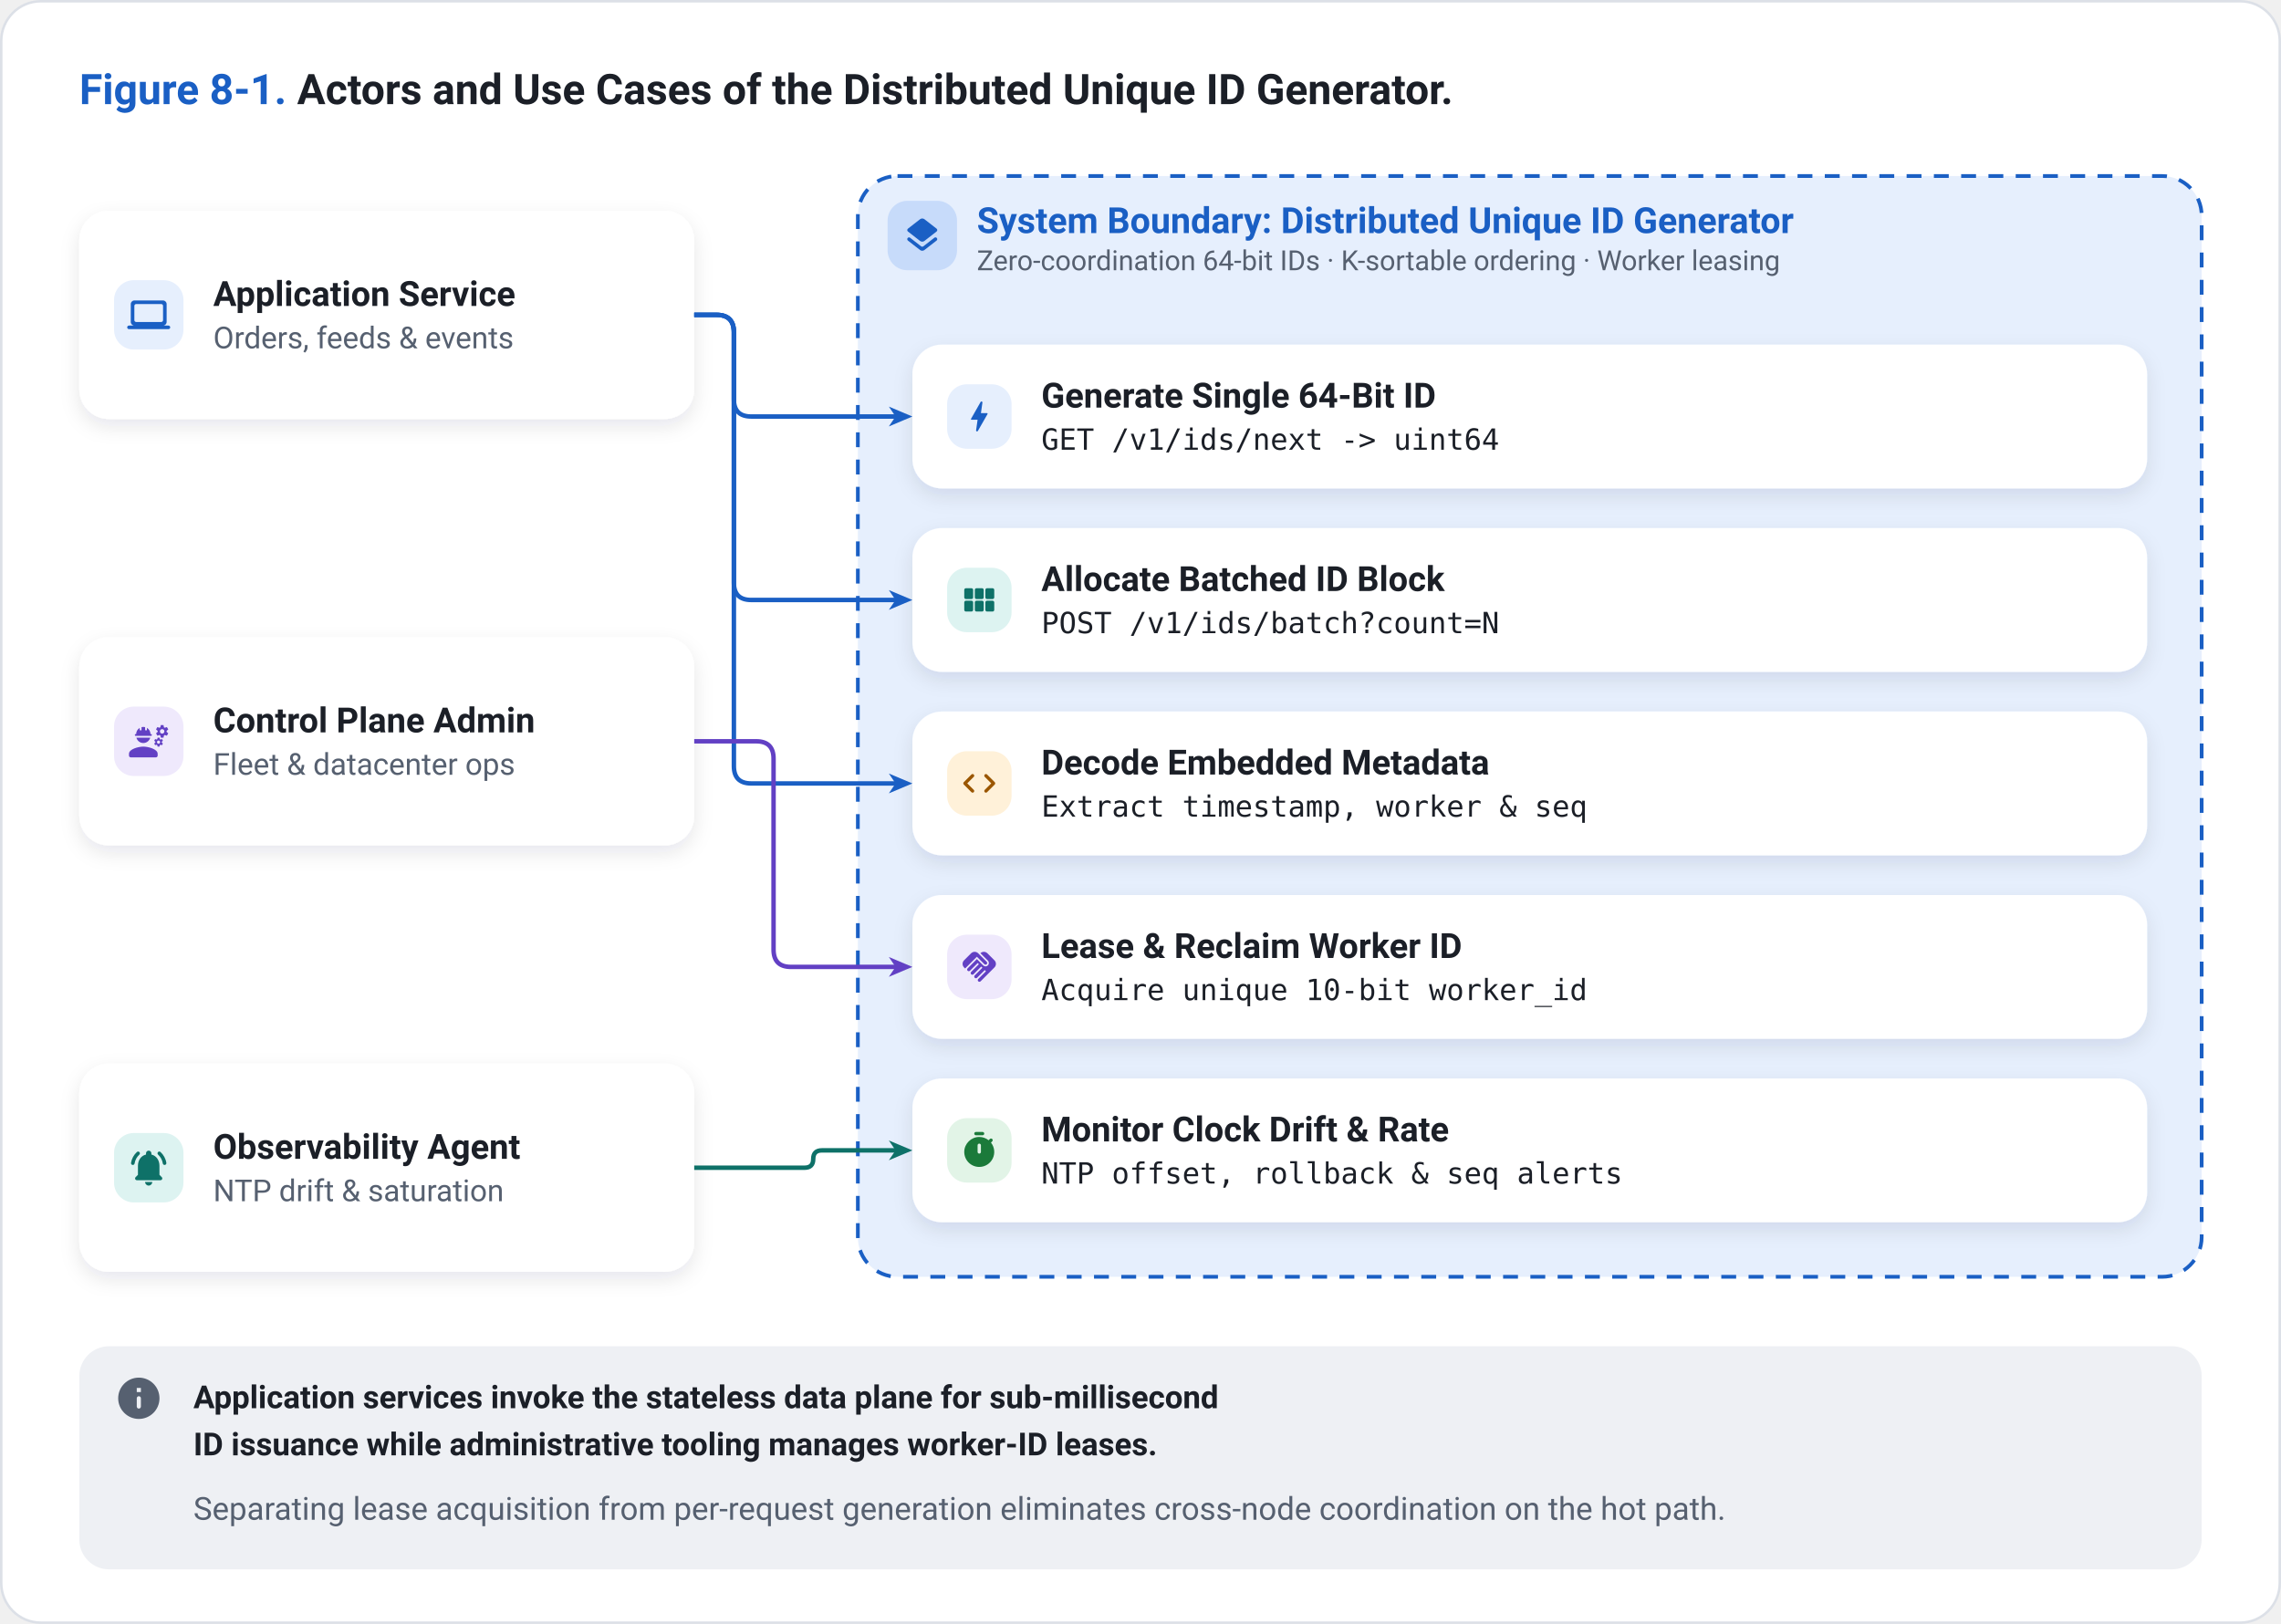
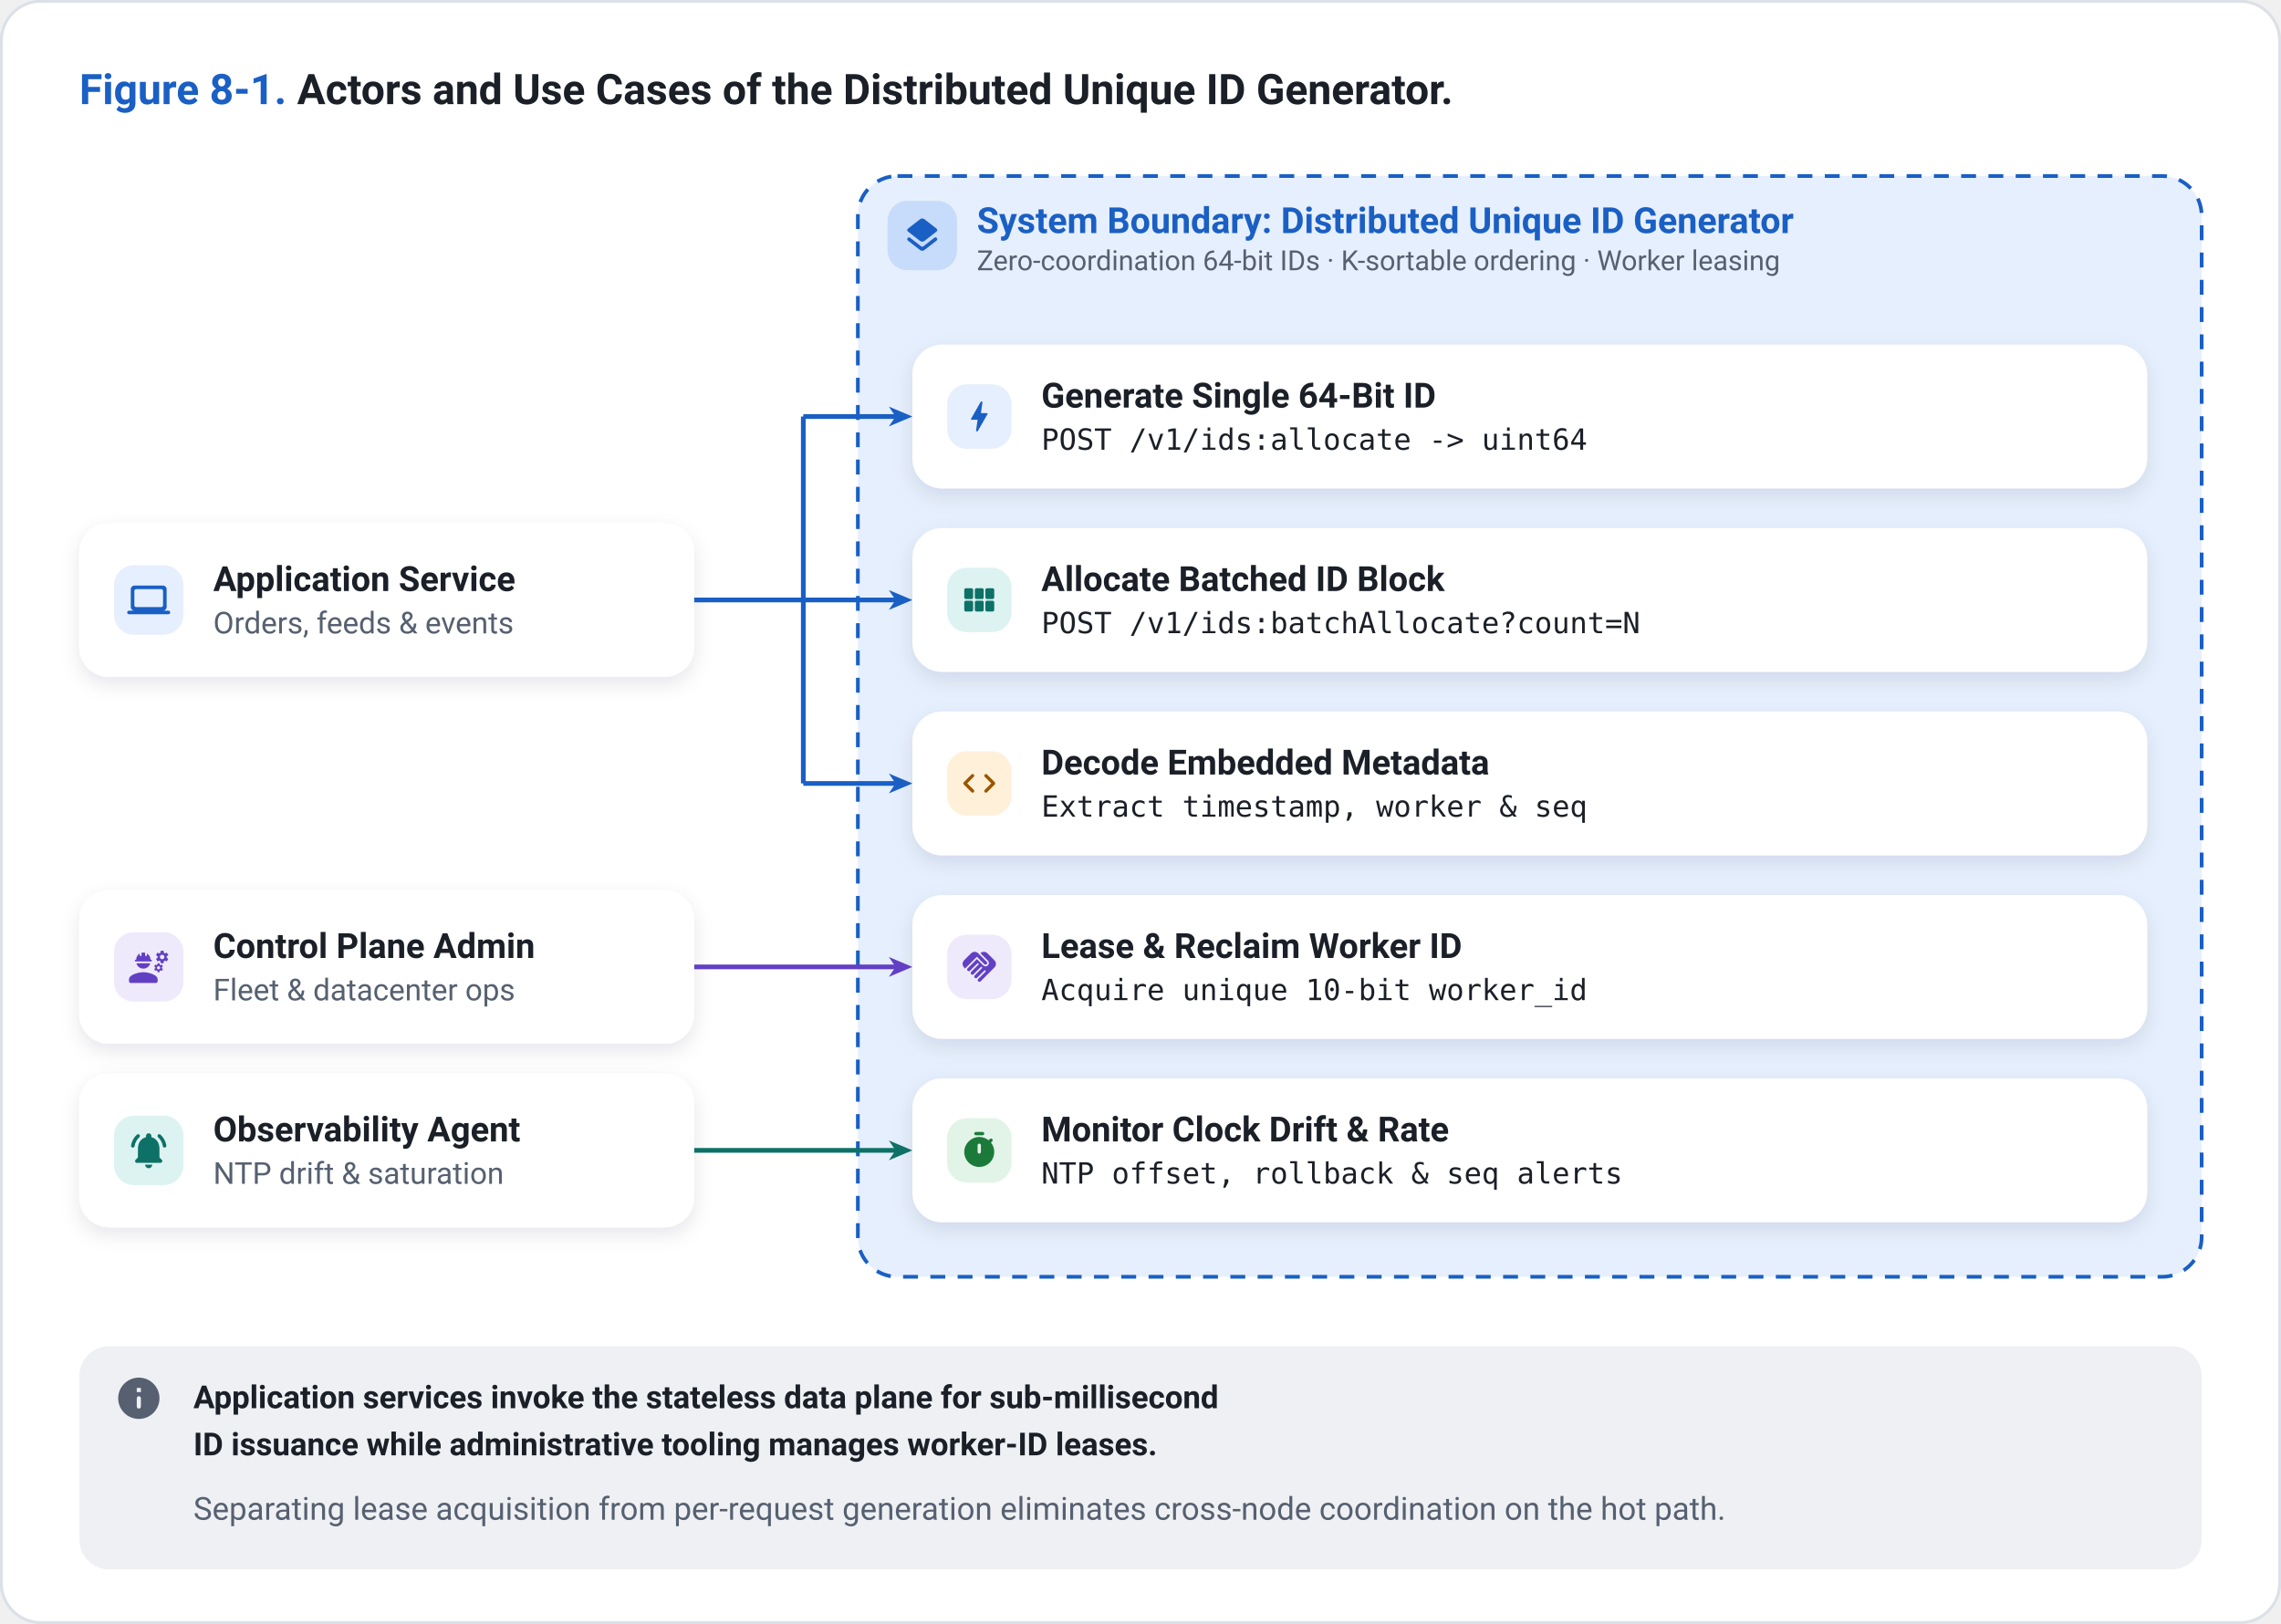
<svg xmlns="http://www.w3.org/2000/svg" viewBox="0 0 920 655" width="920" height="655">
  <style>
    text { font-family: -apple-system, BlinkMacSystemFont, "Segoe UI", Roboto, "Helvetica Neue", Arial, sans-serif; fill: #1B1F27; }
    .paper { fill: #FFFFFF; }
-     .frame { fill: #FFFFFF; stroke: #DCE0E7; stroke-width: 1; }
+     .frame { fill: #FFFFFF; stroke: #DCE0E7; stroke-width: 1.2; }
    .card { fill: #FFFFFF; }
    .hair { stroke: #DCE0E7; stroke-width: 1.2; fill: none; }
    .muted { fill: #566070; }
    .ink { fill: #1B1F27; }
    .title { font-size: 17.0px; font-weight: 650; }
    .head { font-size: 14.5px; font-weight: 650; }
    .name { font-size: 14.0px; font-weight: 650; }
    .body { font-size: 13.0px; }
    .sub { font-size: 12.2px; }
    .mono { font-size: 11.8px; font-family: "SF Mono", SFMono-Regular, ui-monospace, Menlo, Consolas, monospace; }
    .monob { font-size: 11.8px; font-weight: 650; font-family: "SF Mono", SFMono-Regular, ui-monospace, Menlo, Consolas, monospace; }
    .small { font-size: 11.2px; }
    .badge { font-size: 10.5px; font-weight: 650; }
    .note { font-size: 12.8px; }
    .noteb { font-size: 12.8px; font-weight: 650; }
    .sub, .small, .note { fill: #566070; }
    .c-blue { fill: #E6EFFD; }
    .m-blue { fill: #C7DBFA; }
    .a-blue { fill: #1A5FC4; }
    .t-blue { fill: #1A5FC4; }
    .w-blue { stroke: #1A5FC4; fill: none; stroke-linecap: butt; stroke-linejoin: round; }
    .o-blue { stroke: #1A5FC4; fill: none; stroke-width: 1.5; }
    .h-blue { stroke: #1A5FC4; stroke-width: 1.4; }
    .c-green { fill: #E2F4E7; }
    .m-green { fill: #BEE5C9; }
    .a-green { fill: #1B7A3A; }
    .t-green { fill: #1B7A3A; }
    .w-green { stroke: #1B7A3A; fill: none; stroke-linecap: butt; stroke-linejoin: round; }
    .o-green { stroke: #1B7A3A; fill: none; stroke-width: 1.5; }
    .h-green { stroke: #1B7A3A; stroke-width: 1.4; }
    .c-amber { fill: #FFF1D9; }
    .m-amber { fill: #FFDDA1; }
    .a-amber { fill: #9A5600; }
    .t-amber { fill: #9A5600; }
    .w-amber { stroke: #9A5600; fill: none; stroke-linecap: butt; stroke-linejoin: round; }
    .o-amber { stroke: #9A5600; fill: none; stroke-width: 1.5; }
    .h-amber { stroke: #9A5600; stroke-width: 1.4; }
    .c-red { fill: #FDE8E4; }
    .m-red { fill: #F8C8BF; }
    .a-red { fill: #BF3620; }
    .t-red { fill: #BF3620; }
    .w-red { stroke: #BF3620; fill: none; stroke-linecap: butt; stroke-linejoin: round; }
    .o-red { stroke: #BF3620; fill: none; stroke-width: 1.5; }
    .h-red { stroke: #BF3620; stroke-width: 1.4; }
    .c-purple { fill: #EFE9FC; }
    .m-purple { fill: #D9CDF8; }
    .a-purple { fill: #6240C4; }
    .t-purple { fill: #6240C4; }
    .w-purple { stroke: #6240C4; fill: none; stroke-linecap: butt; stroke-linejoin: round; }
    .o-purple { stroke: #6240C4; fill: none; stroke-width: 1.5; }
    .h-purple { stroke: #6240C4; stroke-width: 1.4; }
    .c-teal { fill: #DDF3F1; }
    .m-teal { fill: #B3E3DE; }
    .a-teal { fill: #0E7168; }
    .t-teal { fill: #0E7168; }
    .w-teal { stroke: #0E7168; fill: none; stroke-linecap: butt; stroke-linejoin: round; }
    .o-teal { stroke: #0E7168; fill: none; stroke-width: 1.5; }
    .h-teal { stroke: #0E7168; stroke-width: 1.4; }
    .c-gray { fill: #EEF0F4; }
    .m-gray { fill: #D9DDE5; }
    .a-gray { fill: #566070; }
    .t-gray { fill: #566070; }
    .w-gray { stroke: #566070; fill: none; stroke-linecap: butt; stroke-linejoin: round; }
    .o-gray { stroke: #566070; fill: none; stroke-width: 1.5; }
    .h-gray { stroke: #566070; stroke-width: 1.4; }
    .c-wire { fill: #EEF0F4; }
    .m-wire { fill: #D9DDE5; }
    .a-wire { fill: #5B6676; }
    .t-wire { fill: #5B6676; }
    .w-wire { stroke: #5B6676; fill: none; stroke-linecap: butt; stroke-linejoin: round; }
    .o-wire { stroke: #5B6676; fill: none; stroke-width: 1.5; }
    .h-wire { stroke: #5B6676; stroke-width: 1.4; }
  </style>
  <defs>
    <filter id="lift" x="-10%" y="-15%" width="120%" height="140%">
      <feDropShadow dx="0" dy="1" stdDeviation="1.2" flood-color="#1B2430" flood-opacity="0.14" />
      <feDropShadow dx="0" dy="3" stdDeviation="4" flood-color="#1B2430" flood-opacity="0.10" />
    </filter>
  </defs>
  <rect x="0.5" y="0.5" width="919" height="654" rx="16" class="frame" />
  <text x="32" y="42" class="title">
    <tspan class="t-blue">Figure 8-1.</tspan> Actors and Use Cases of the Distributed Unique ID Generator.</text>
  <g transform="translate(0 71)">
    <rect x="346.0" y="0.0" width="542.0" height="444.0" rx="16" class="c-blue" />
    <rect x="346.0" y="0.0" width="542.0" height="444.0" rx="16" class="o-blue" stroke-dasharray="6 5" />
    <rect x="358.0" y="10.0" width="28.0" height="28.0" rx="8" class="m-blue" />
    <g transform="translate(363.3 15.3) scale(0.723)" class="a-blue">
      <path d="M12.6 18.06c-.36.28-.87.28-1.23 0l-6.15-4.78a.991.991 0 0 0-1.22 0 .997.997 0 0 0 0 1.57l6.76 5.26c.72.56 1.73.56 2.46 0l6.76-5.26c.51-.4.51-1.17 0-1.57l-.01-.01a.991.991 0 0 0-1.22 0l-6.15 4.79zm.63-3.02 6.76-5.26c.51-.4.51-1.18 0-1.58l-6.76-5.26c-.72-.56-1.73-.56-2.46 0L4.01 8.21c-.51.4-.51 1.18 0 1.58l6.76 5.26c.72.56 1.74.56 2.46-.01z" />
    </g>
    <text x="394.0" y="23.0" class="head t-blue" data-fit="394.0,878.0">System Boundary: Distributed Unique ID Generator</text>
    <text x="394.0" y="38.0" class="small" data-fit="394.0,878.0">Zero-coordination 64-bit IDs · K-sortable ordering · Worker leasing</text>
    <rect x="368.0" y="68.0" width="498.0" height="58.0" rx="12" class="card" filter="url(#lift)" />
    <rect x="382.0" y="84.0" width="26.0" height="26.0" rx="8" class="c-blue" />
    <g transform="translate(386.9 88.9) scale(0.672)" class="a-blue">
      <path d="M10.67 21c-.35 0-.62-.31-.57-.66L11 14H7.5c-.88 0-.33-.75-.31-.78 1.26-2.23 3.15-5.53 5.65-9.93a.577.577 0 0 1 1.07.37l-.9 6.34h3.51c.4 0 .62.19.4.66-3.29 5.74-5.2 9.09-5.75 10.05-.1.18-.29.29-.5.29z" />
    </g>
    <text x="420.0" y="93.4" class="name" data-fit="420.0,854.0">Generate Single 64-Bit ID</text>
-     <text x="420.0" y="110.4" class="mono" data-fit="420.0,854.0">GET /v1/ids/next -&gt; uint64</text>
+     <text x="420.0" y="110.4" class="mono" data-fit="420.0,854.0">POST /v1/ids:allocate -&gt; uint64</text>
    <rect x="368.0" y="142.0" width="498.0" height="58.0" rx="12" class="card" filter="url(#lift)" />
    <rect x="382.0" y="158.0" width="26.0" height="26.0" rx="8" class="c-teal" />
    <g transform="translate(386.9 162.9) scale(0.672)" class="a-teal">
      <path d="M14.67 6v4.5c0 .55-.45 1-1 1h-3.33c-.55 0-1-.45-1-1V6c0-.55.45-1 1-1h3.33c.55 0 1 .45 1 1zm2 5.5H20c.55 0 1-.45 1-1V6c0-.55-.45-1-1-1h-3.33c-.55 0-1 .45-1 1v4.5c0 .55.44 1 1 1zm-2 6.5v-4.5c0-.55-.45-1-1-1h-3.33c-.55 0-1 .45-1 1V18c0 .55.45 1 1 1h3.33c.55 0 1-.45 1-1zm1-4.5V18c0 .55.45 1 1 1H20c.55 0 1-.45 1-1v-4.5c0-.55-.45-1-1-1h-3.33c-.56 0-1 .45-1 1zm-8.34-1H4c-.55 0-1 .45-1 1V18c0 .55.45 1 1 1h3.33c.55 0 1-.45 1-1v-4.5c0-.55-.44-1-1-1zm1-2V6c0-.55-.45-1-1-1H4c-.55 0-1 .45-1 1v4.5c0 .55.45 1 1 1h3.33c.56 0 1-.45 1-1z" />
    </g>
    <text x="420.0" y="167.4" class="name" data-fit="420.0,854.0">Allocate Batched ID Block</text>
-     <text x="420.0" y="184.4" class="mono" data-fit="420.0,854.0">POST /v1/ids/batch?count=N</text>
+     <text x="420.0" y="184.4" class="mono" data-fit="420.0,854.0">POST /v1/ids:batchAllocate?count=N</text>
    <rect x="368.0" y="216.0" width="498.0" height="58.0" rx="12" class="card" filter="url(#lift)" />
    <rect x="382.0" y="232.0" width="26.0" height="26.0" rx="8" class="c-amber" />
    <g transform="translate(386.9 236.9) scale(0.672)" class="a-amber">
      <path d="M8.7 15.9 4.8 12l3.9-3.9a.984.984 0 0 0 0-1.4.984.984 0 0 0-1.4 0l-4.59 4.59a.996.996 0 0 0 0 1.41l4.59 4.6c.39.39 1.01.39 1.4 0a.984.984 0 0 0 0-1.4zm6.6 0 3.9-3.9-3.9-3.9a.984.984 0 0 1 0-1.4.984.984 0 0 1 1.4 0l4.59 4.59c.39.39.39 1.02 0 1.41l-4.59 4.6a.984.984 0 0 1-1.4 0 .984.984 0 0 1 0-1.4z" />
    </g>
    <text x="420.0" y="241.4" class="name" data-fit="420.0,854.0">Decode Embedded Metadata</text>
    <text x="420.0" y="258.4" class="mono" data-fit="420.0,854.0">Extract timestamp, worker &amp; seq</text>
    <rect x="368.0" y="290.0" width="498.0" height="58.0" rx="12" class="card" filter="url(#lift)" />
    <rect x="382.0" y="306.0" width="26.0" height="26.0" rx="8" class="c-purple" />
    <g transform="translate(386.9 310.9) scale(0.672)" class="a-purple">
      <path d="M16.48 10.41c-.39.39-1.04.39-1.43 0l-4.47-4.46-7.05 7.04-.66-.63a3 3 0 0 1 0-4.24l4.24-4.24a3 3 0 0 1 4.24 0L16.48 9c.39.39.39 1.02 0 1.41zm.7-2.12c.78.78.78 2.05 0 2.83-1.27 1.27-2.61.22-2.83 0l-3.76-3.76-5.57 5.57a.996.996 0 0 0 0 1.41c.39.39 1.02.39 1.42 0l4.62-4.62.71.71-4.62 4.62a.996.996 0 0 0 0 1.41c.39.39 1.02.39 1.42 0l4.62-4.62.71.71-4.62 4.62a.996.996 0 1 0 1.41 1.41l4.62-4.62.71.71-4.62 4.62a.996.996 0 1 0 1.41 1.41l8.32-8.34a3 3 0 0 0 0-4.24l-4.24-4.24a3.001 3.001 0 0 0-4.18-.06l4.47 4.47z" />
    </g>
    <text x="420.0" y="315.4" class="name" data-fit="420.0,854.0">Lease &amp; Reclaim Worker ID</text>
    <text x="420.0" y="332.4" class="mono" data-fit="420.0,854.0">Acquire unique 10-bit worker_id</text>
    <rect x="368.0" y="364.0" width="498.0" height="58.0" rx="12" class="card" filter="url(#lift)" />
    <rect x="382.0" y="380.0" width="26.0" height="26.0" rx="8" class="c-green" />
    <g transform="translate(386.9 384.9) scale(0.672)" class="a-green">
      <path d="M10 3h4c.55 0 1-.45 1-1s-.45-1-1-1h-4c-.55 0-1 .45-1 1s.45 1 1 1zm9.03 4.39.75-.75a.993.993 0 0 0 0-1.4l-.01-.01a.993.993 0 0 0-1.4 0l-.75.75A8.962 8.962 0 0 0 12 4c-4.8 0-8.88 3.96-9 8.76A8.998 8.998 0 0 0 12 22a8.994 8.994 0 0 0 7.03-14.61zM13 13c0 .55-.45 1-1 1s-1-.45-1-1V9c0-.55.45-1 1-1s1 .45 1 1v4z" />
    </g>
    <text x="420.0" y="389.4" class="name" data-fit="420.0,854.0">Monitor Clock Drift &amp; Rate</text>
    <text x="420.0" y="406.4" class="mono" data-fit="420.0,854.0">NTP offset, rollback &amp; seq alerts</text>
-     <rect x="32.0" y="14.0" width="248.0" height="84.0" rx="12" class="card" filter="url(#lift)" />
-     <rect x="46.0" y="42.0" width="28.0" height="28.0" rx="8" class="c-blue" />
-     <g transform="translate(51.3 47.3) scale(0.723)" class="a-blue">
+     <rect x="32.0" y="140.0" width="248.0" height="62.0" rx="12" class="card" filter="url(#lift)" />
+     <rect x="46.0" y="157.0" width="28.0" height="28.0" rx="8" class="c-blue" />
+     <g transform="translate(51.3 162.3) scale(0.723)" class="a-blue">
      <path d="M20 18c1.1 0 2-.9 2-2V6c0-1.1-.9-2-2-2H4c-1.1 0-2 .9-2 2v10c0 1.1.9 2 2 2H1c-.55 0-1 .45-1 1s.45 1 1 1h22c.55 0 1-.45 1-1s-.45-1-1-1h-3zM5 6h14c.55 0 1 .45 1 1v8c0 .55-.45 1-1 1H5c-.55 0-1-.45-1-1V7c0-.55.45-1 1-1z" />
    </g>
-     <text x="86.0" y="52.4" class="name" data-fit="86.0,268.0">Application Service</text>
-     <text x="86.0" y="69.5" class="sub" data-fit="86.0,268.0">Orders, feeds &amp; events</text>
-     <rect x="32.0" y="186.0" width="248.0" height="84.0" rx="12" class="card" filter="url(#lift)" />
-     <rect x="46.0" y="214.0" width="28.0" height="28.0" rx="8" class="c-purple" />
-     <g transform="translate(51.3 219.3) scale(0.723)" class="a-purple">
+     <text x="86.0" y="167.4" class="name" data-fit="86.0,268.0">Application Service</text>
+     <text x="86.0" y="184.5" class="sub" data-fit="86.0,268.0">Orders, feeds &amp; events</text>
+     <rect x="32.0" y="288.0" width="248.0" height="62.0" rx="12" class="card" filter="url(#lift)" />
+     <rect x="46.0" y="305.0" width="28.0" height="28.0" rx="8" class="c-purple" />
+     <g transform="translate(51.3 310.3) scale(0.723)" class="a-purple">
      <path d="M9 15c-2.67 0-8 1.34-8 4v1c0 .55.45 1 1 1h14c.55 0 1-.45 1-1v-1c0-2.66-5.33-4-8-4zM4.74 9h8.53c.27 0 .49-.22.49-.49v-.02a.49.49 0 0 0-.49-.49H13c0-1.48-.81-2.75-2-3.45v.95c0 .28-.22.5-.5.5s-.5-.22-.5-.5V4.14C9.68 4.06 9.35 4 9 4s-.68.06-1 .14V5.5c0 .28-.22.5-.5.5S7 5.78 7 5.5v-.95C5.81 5.25 5 6.52 5 8h-.26a.49.49 0 0 0-.49.49v.03c0 .26.22.48.49.48zM9 13c1.86 0 3.41-1.28 3.86-3H5.14c.45 1.72 2 3 3.86 3zm12.98-6.77.93-.83-.75-1.3-1.19.39c-.14-.11-.3-.2-.47-.27L20.25 3h-1.5l-.25 1.22c-.17.07-.33.16-.48.27l-1.18-.39-.75 1.3.93.83c-.02.17-.02.35 0 .52l-.93.85.75 1.3 1.2-.38c.13.1.28.18.43.25l.28 1.23h1.5l.27-1.22c.16-.07.3-.15.44-.25l1.19.38.75-1.3-.93-.85c.03-.19.02-.36.01-.53zM19.5 7.75a1.25 1.25 0 1 1 0-2.5 1.25 1.25 0 0 1 0 2.5zm-.1 3.04-.85.28c-.1-.08-.21-.14-.33-.19l-.18-.88h-1.07l-.18.87c-.12.05-.24.12-.34.19l-.84-.28-.54.93.66.59c-.01.13-.01.25 0 .37l-.66.61.54.93.86-.27c.1.07.2.13.31.18l.18.88h1.07l.19-.87c.11-.05.22-.11.32-.18l.85.27.54-.93-.66-.61c.01-.13.01-.25 0-.37l.66-.59-.53-.93zm-1.9 2.6c-.49 0-.89-.4-.89-.89s.4-.89.89-.89.89.4.89.89-.4.89-.89.89z" />
    </g>
-     <text x="86.0" y="224.4" class="name" data-fit="86.0,268.0">Control Plane Admin</text>
-     <text x="86.0" y="241.5" class="sub" data-fit="86.0,268.0">Fleet &amp; datacenter ops</text>
-     <rect x="32.0" y="358.0" width="248.0" height="84.0" rx="12" class="card" filter="url(#lift)" />
-     <rect x="46.0" y="386.0" width="28.0" height="28.0" rx="8" class="c-teal" />
-     <g transform="translate(51.3 391.3) scale(0.723)" class="a-teal">
+     <text x="86.0" y="315.4" class="name" data-fit="86.0,268.0">Control Plane Admin</text>
+     <text x="86.0" y="332.5" class="sub" data-fit="86.0,268.0">Fleet &amp; datacenter ops</text>
+     <rect x="32.0" y="362.0" width="248.0" height="62.0" rx="12" class="card" filter="url(#lift)" />
+     <rect x="46.0" y="379.0" width="28.0" height="28.0" rx="8" class="c-teal" />
+     <g transform="translate(51.3 384.3) scale(0.723)" class="a-teal">
      <path d="M18 16v-5c0-3.07-1.64-5.64-4.5-6.32V4c0-.83-.68-1.5-1.51-1.5S10.5 3.17 10.5 4v.68C7.63 5.36 6 7.92 6 11v5l-1.3 1.29c-.63.63-.19 1.71.7 1.71h13.17c.89 0 1.34-1.08.71-1.71L18 16zm-6.01 6c1.1 0 2-.9 2-2h-4a2 2 0 0 0 2 2zM6.77 4.73c.42-.38.43-1.03.03-1.43a1 1 0 0 0-1.39-.02 10.424 10.424 0 0 0-3.27 6.06c-.09.61.38 1.16 1 1.16.48 0 .9-.35.98-.83a8.44 8.44 0 0 1 2.65-4.94zM18.6 3.28c-.4-.37-1.02-.36-1.4.02-.4.4-.38 1.04.03 1.42 1.38 1.27 2.35 3 2.65 4.94.07.48.49.83.98.83.61 0 1.09-.55.99-1.16-.38-2.37-1.55-4.48-3.25-6.05z" />
    </g>
-     <text x="86.0" y="396.4" class="name" data-fit="86.0,268.0">Observability Agent</text>
-     <text x="86.0" y="413.5" class="sub" data-fit="86.0,268.0">NTP drift &amp; saturation</text>
+     <text x="86.0" y="389.4" class="name" data-fit="86.0,268.0">Observability Agent</text>
+     <text x="86.0" y="406.5" class="sub" data-fit="86.0,268.0">NTP drift &amp; saturation</text>
+     <path d="M280.0,171.0 L324.0,171.0" class="w-blue" stroke-width="1.9" />
+     <path d="M324.0,97.0 L324.0,245.0" class="w-blue" stroke-width="1.9" />
    <polygon points="368.0,97.0 358.5,101.0 361.2,97.0 358.5,93.0" class="a-blue" />
-     <path d="M280.0,56.0 L289.0,56.0 Q296.0,56.0 296.0,63.0 L296.0,90.0 Q296.0,97.0 303.0,97.0 L361.4,97.0" class="w-blue" stroke-width="1.8" />
+     <path d="M324.0,97.0 L361.4,97.0" class="w-blue" stroke-width="1.9" />
    <polygon points="368.0,171.0 358.5,175.0 361.2,171.0 358.5,167.0" class="a-blue" />
-     <path d="M280.0,56.0 L289.0,56.0 Q296.0,56.0 296.0,63.0 L296.0,164.0 Q296.0,171.0 303.0,171.0 L361.4,171.0" class="w-blue" stroke-width="1.8" />
+     <path d="M324.0,171.0 L361.4,171.0" class="w-blue" stroke-width="1.9" />
    <polygon points="368.0,245.0 358.5,249.0 361.2,245.0 358.5,241.0" class="a-blue" />
-     <path d="M280.0,56.0 L289.0,56.0 Q296.0,56.0 296.0,63.0 L296.0,238.0 Q296.0,245.0 303.0,245.0 L361.4,245.0" class="w-blue" stroke-width="1.8" />
+     <path d="M324.0,245.0 L361.4,245.0" class="w-blue" stroke-width="1.9" />
    <polygon points="368.0,319.0 358.5,323.0 361.2,319.0 358.5,315.0" class="a-purple" />
-     <path d="M280.0,228.0 L305.0,228.0 Q312.0,228.0 312.0,235.0 L312.0,312.0 Q312.0,319.0 319.0,319.0 L361.4,319.0" class="w-purple" stroke-width="1.8" />
+     <path d="M280.0,319.0 L361.4,319.0" class="w-purple" stroke-width="1.9" />
    <polygon points="368.0,393.0 358.5,397.0 361.2,393.0 358.5,389.0" class="a-teal" />
-     <path d="M280.0,400.0 L324.5,400.0 Q328.0,400.0 328.0,396.5 L328.0,396.5 Q328.0,393.0 331.5,393.0 L361.4,393.0" class="w-teal" stroke-width="1.8" />
+     <path d="M280.0,393.0 L361.4,393.0" class="w-teal" stroke-width="1.9" />
  </g>
  <rect x="32" y="543" width="856" height="90" rx="12" class="c-gray" />
  <g transform="translate(46 554) scale(0.833)" class="a-gray">
    <path d="M12 2C6.48 2 2 6.48 2 12s4.48 10 10 10 10-4.48 10-10S17.52 2 12 2zm0 15c-.55 0-1-.45-1-1v-4c0-.55.45-1 1-1s1 .45 1 1v4c0 .55-.45 1-1 1zm1-8h-2V7h2v2z" />
  </g>
  <text x="78" y="568.0" class="noteb ink" data-fit="78,876">Application services invoke the stateless data plane for sub-millisecond</text>
  <text x="78" y="587.0" class="noteb ink" data-fit="78,876">ID issuance while administrative tooling manages worker-ID leases.</text>
  <text x="78" y="613.0" class="note" data-fit="78,876">Separating lease acquisition from per-request generation eliminates cross-node coordination on the hot path.</text>
</svg>
